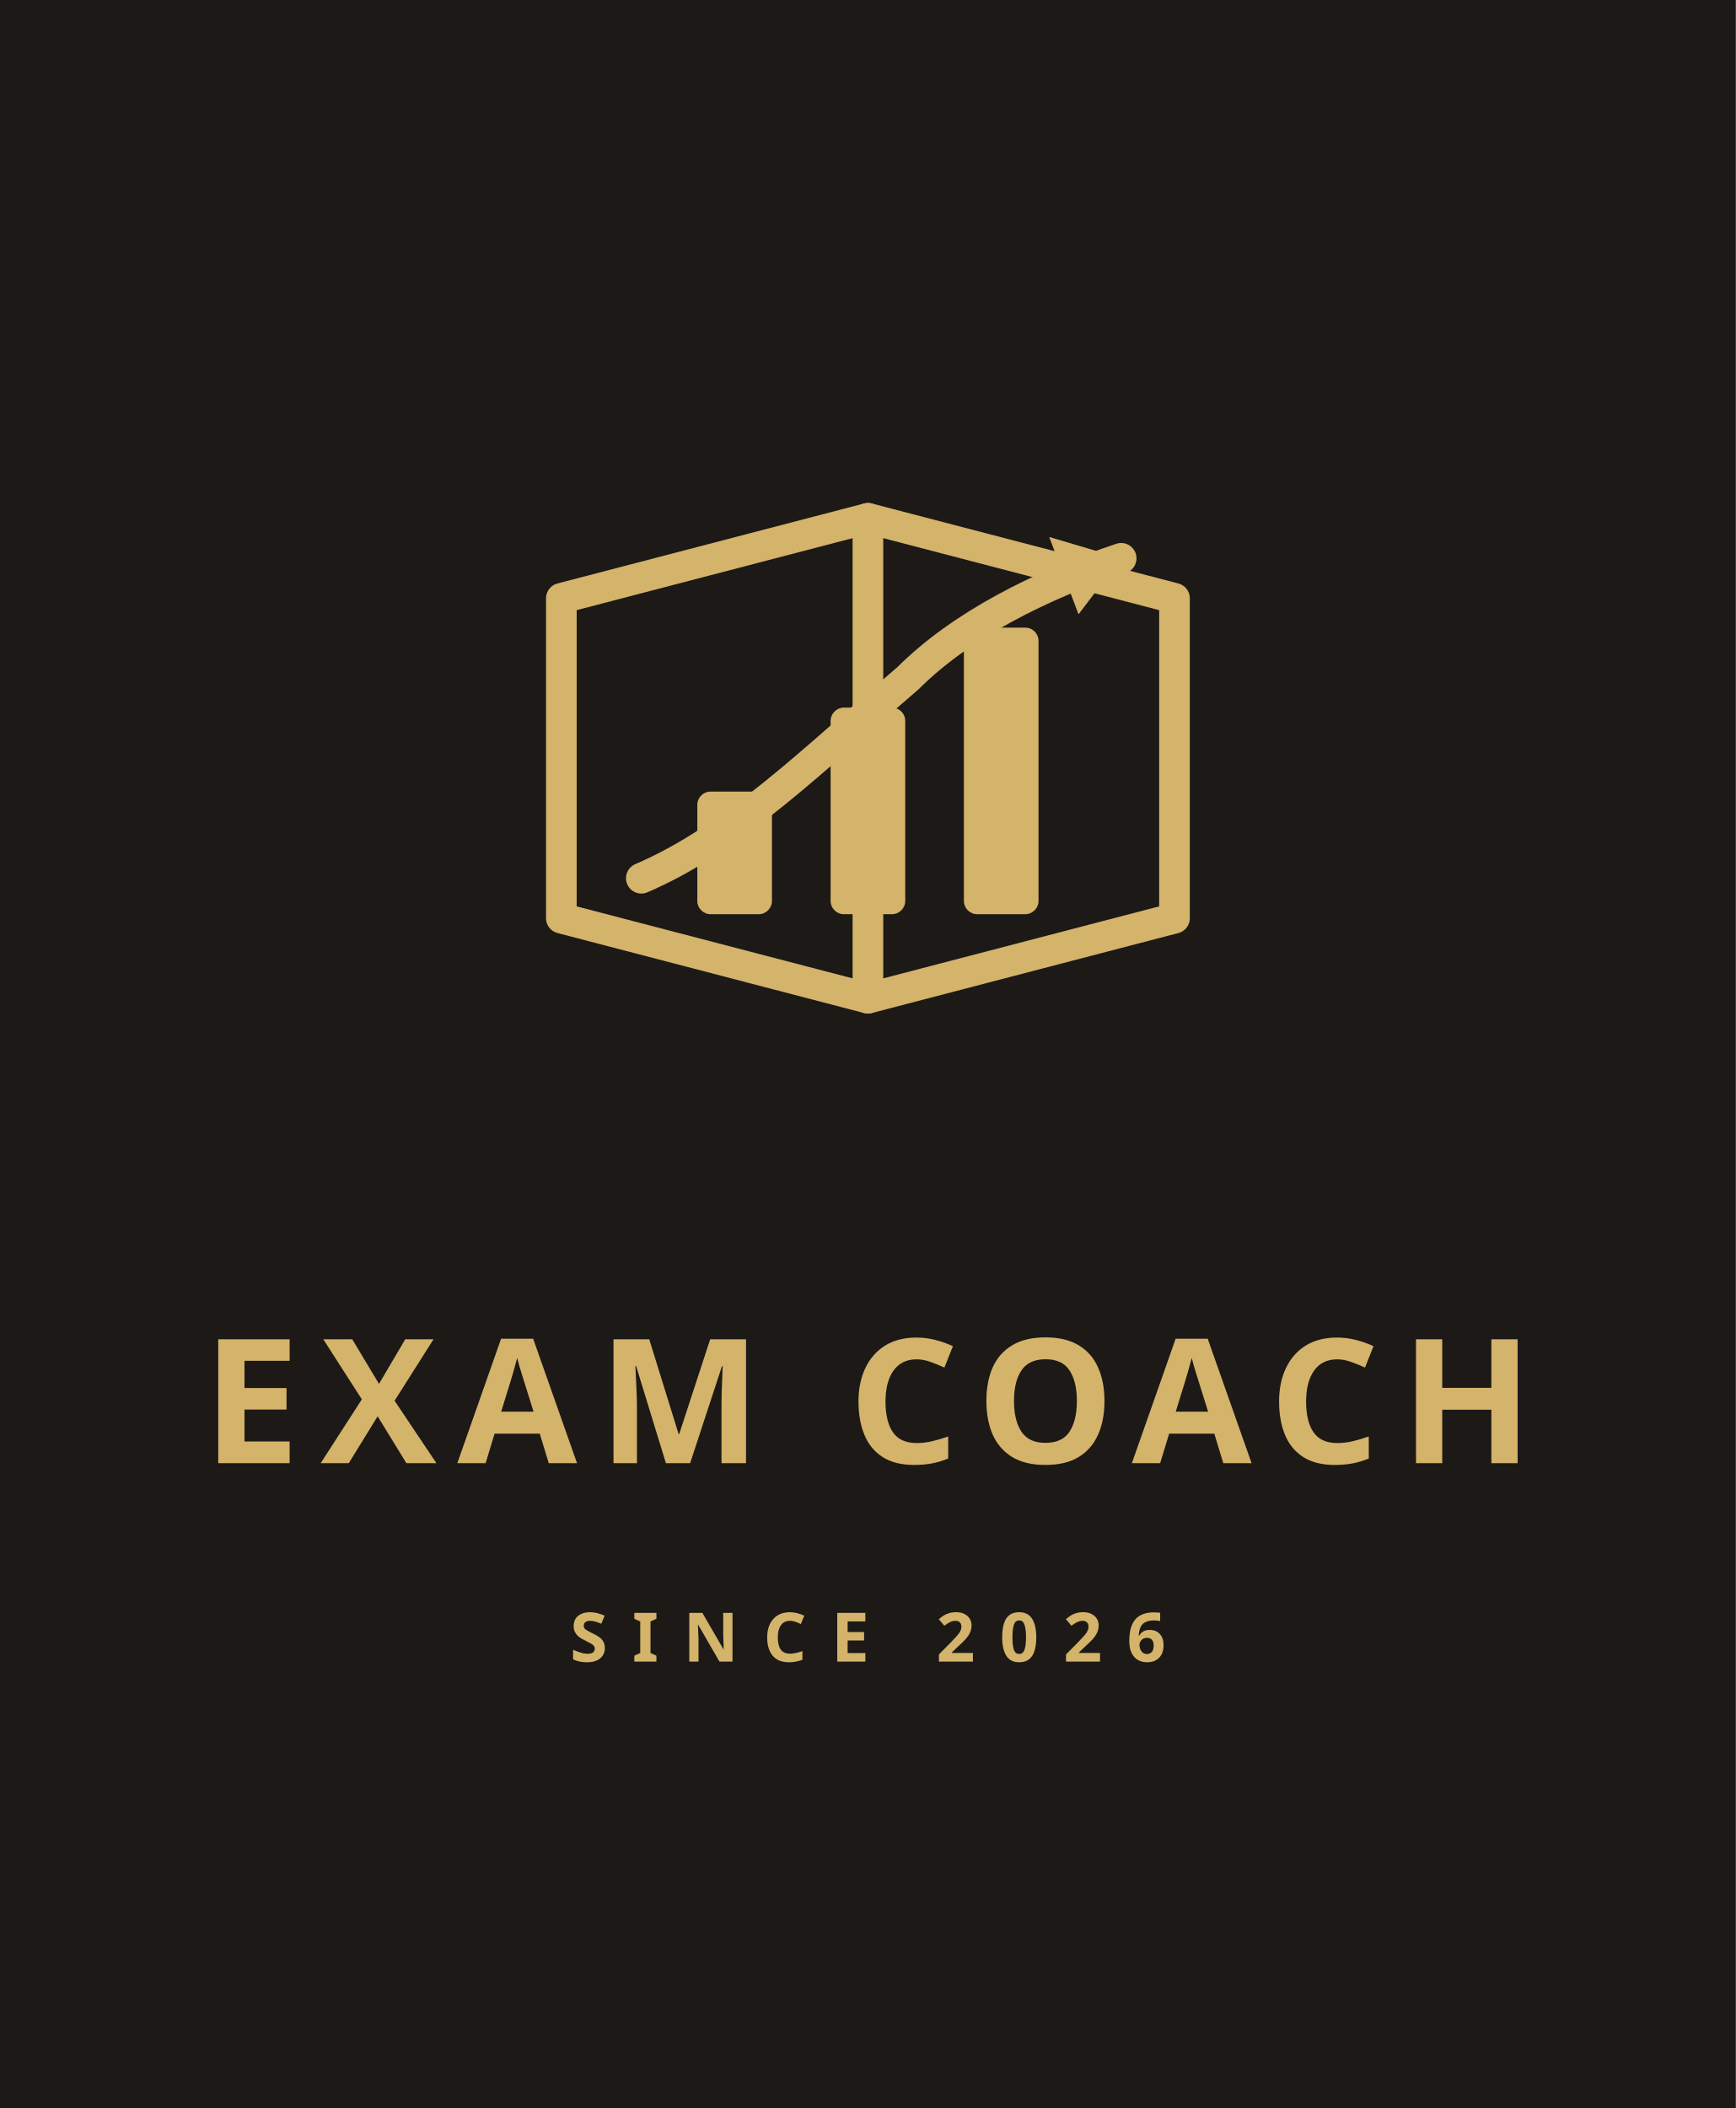
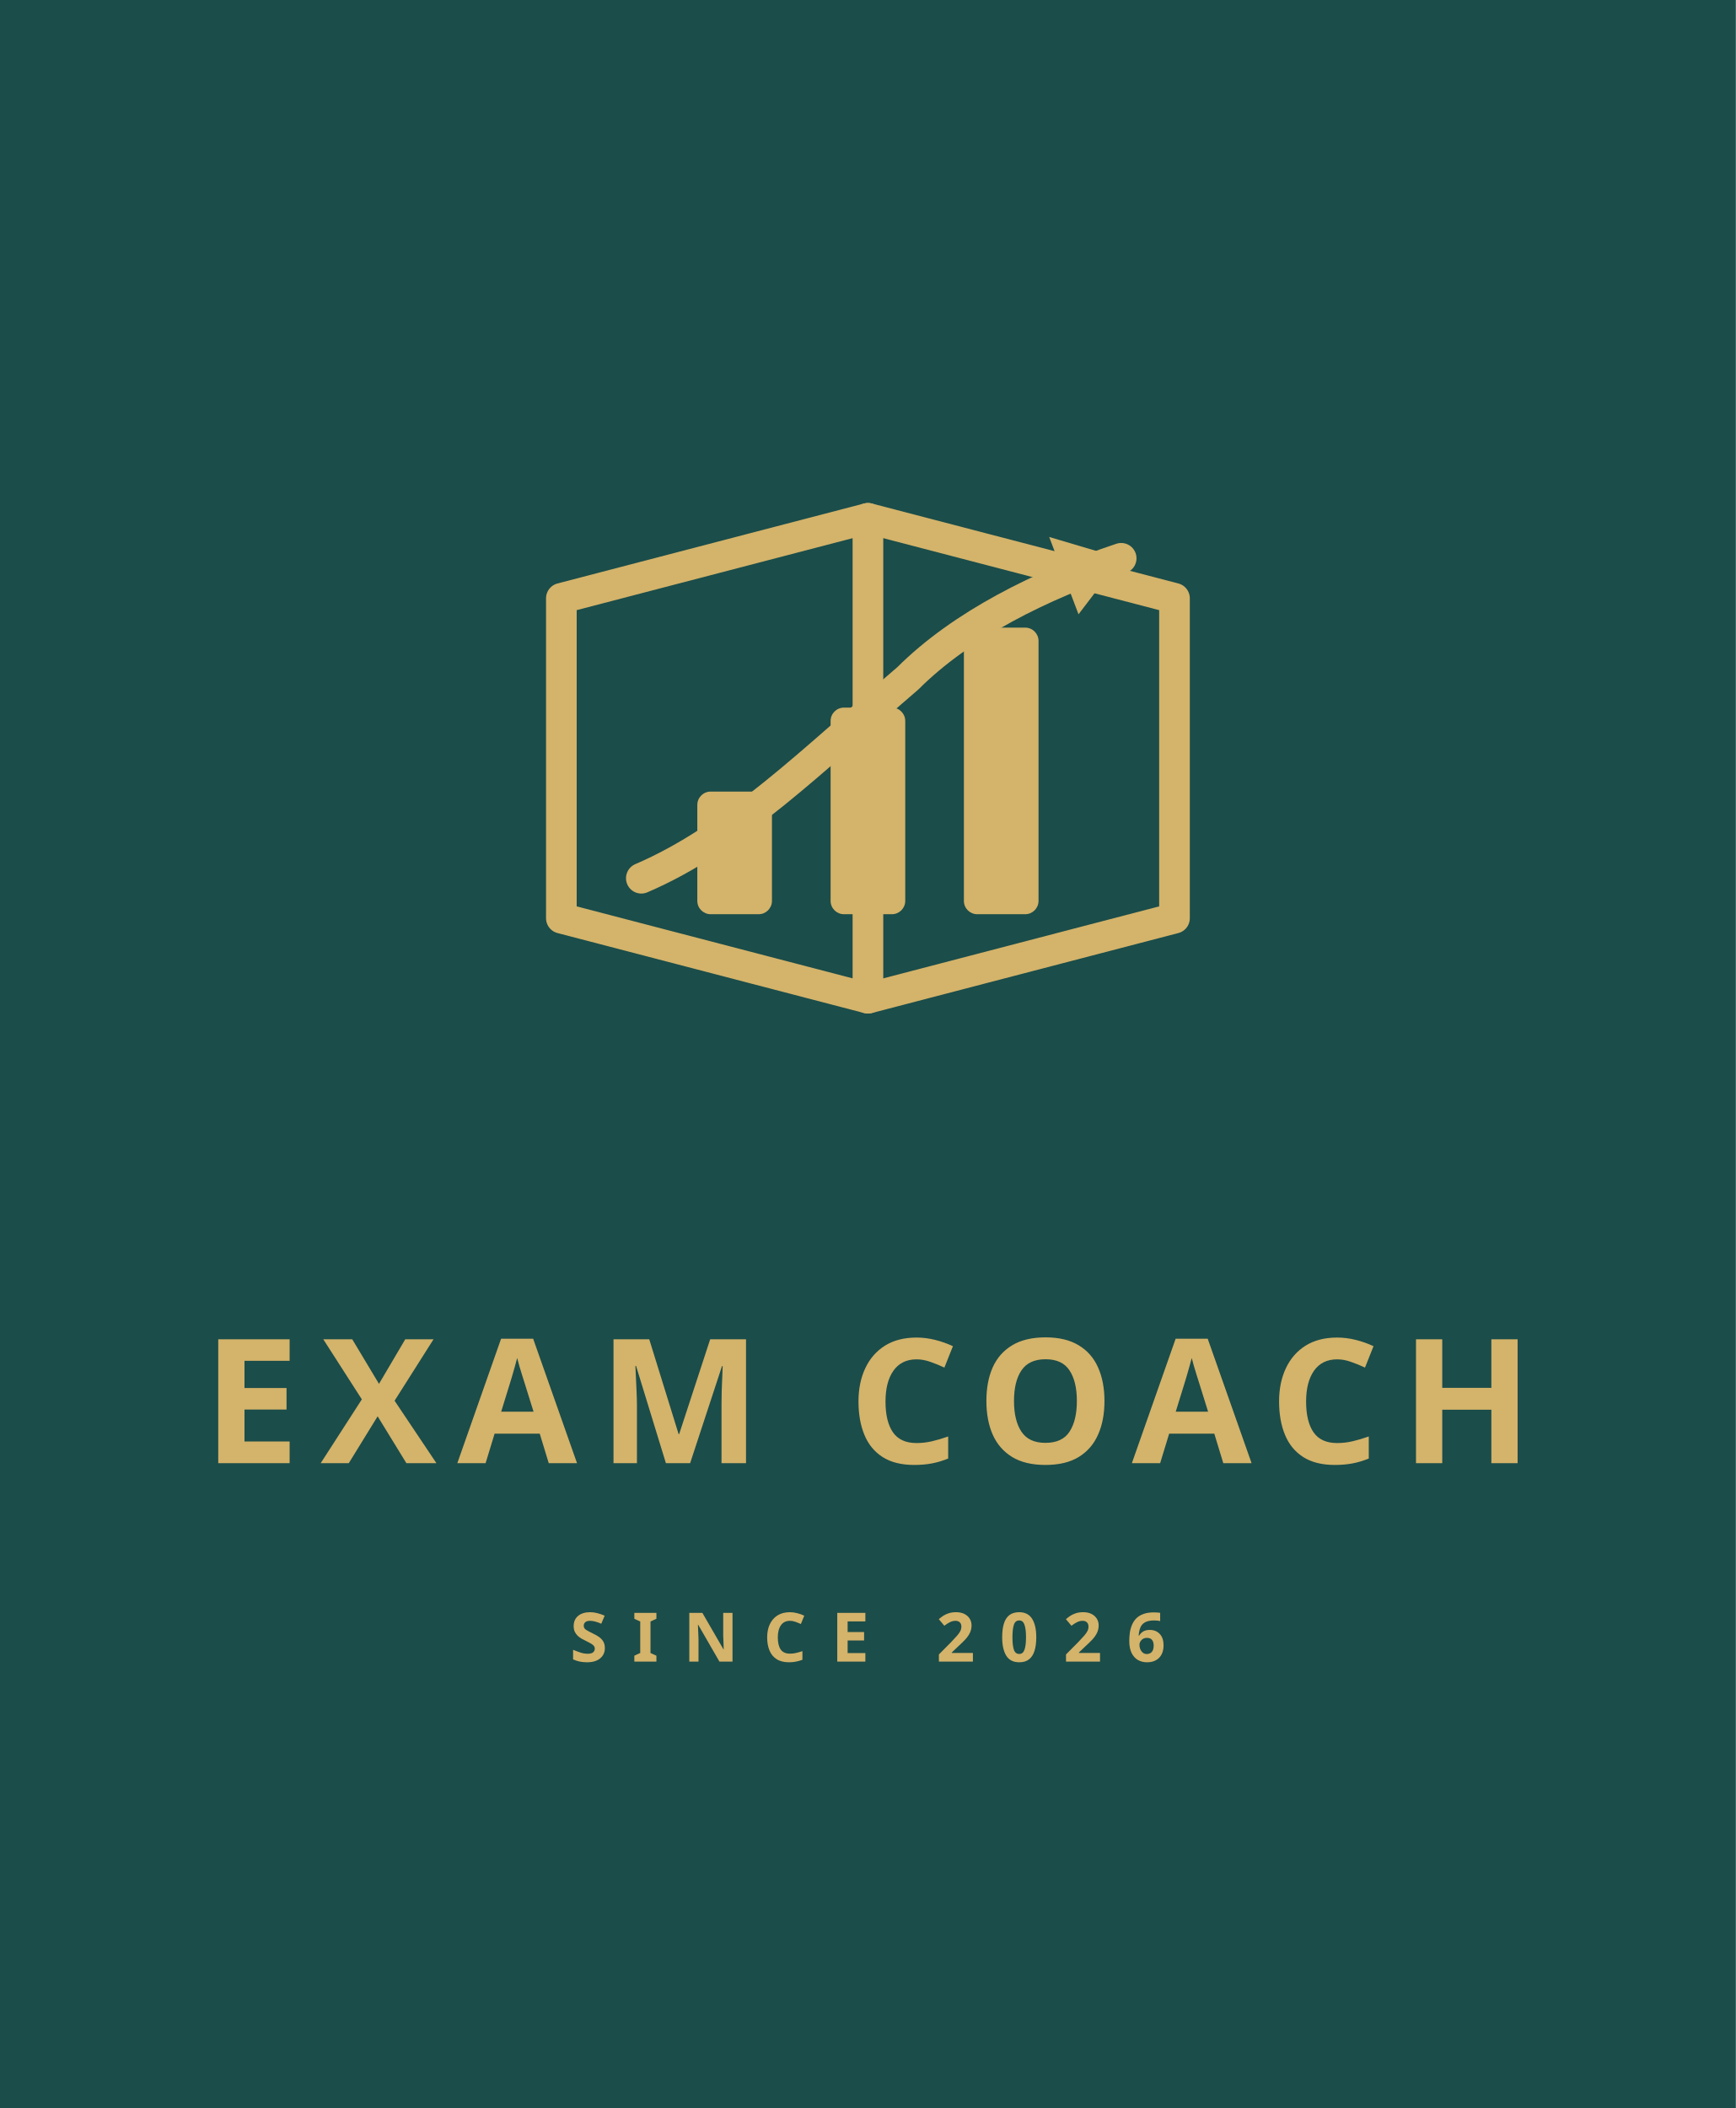
<svg xmlns="http://www.w3.org/2000/svg" viewBox="0 0 280 340" role="img" aria-label="EXAM COACH">
-   <rect width="280" height="340" fill="#1C1917" />
+   <rect width="280" height="340" fill="#1B4D4A" />
  <g transform="translate(140 118) scale(2.15) translate(-32 -32)">
    <g fill="none" stroke="#D4B36A" stroke-width="2.3" stroke-linecap="round" stroke-linejoin="round">
      <path d="M9 22 L32 16 L55 22 V46 L32 52 L9 46 Z" />
      <path d="M32 16 V52" />
      <path d="M15 43 C 22 40, 28 34, 35 28 C 39 24, 45 21, 51 19" />
    </g>
    <rect x="19.2" y="36.5" width="5.6" height="9.2" rx="1" fill="#D4B36A" />
    <rect x="29.2" y="30.2" width="5.6" height="15.5" rx="1" fill="#D4B36A" />
    <rect x="39.2" y="24.2" width="5.6" height="21.5" rx="1" fill="#D4B36A" />
    <path d="M51 19 L45.6 17.4 L47.8 23.2 Z" fill="#D4B36A" />
  </g>
  <text x="140" y="236" text-anchor="middle" fill="#D4B36A" font-family="ui-sans-serif, system-ui, sans-serif" font-size="28" font-weight="800" letter-spacing="0.12em">EXAM COACH</text>
  <text x="140" y="268" text-anchor="middle" fill="#D4B36A" font-family="ui-sans-serif, system-ui, sans-serif" font-size="11" font-weight="600" letter-spacing="0.36em">SINCE 2026</text>
</svg>
